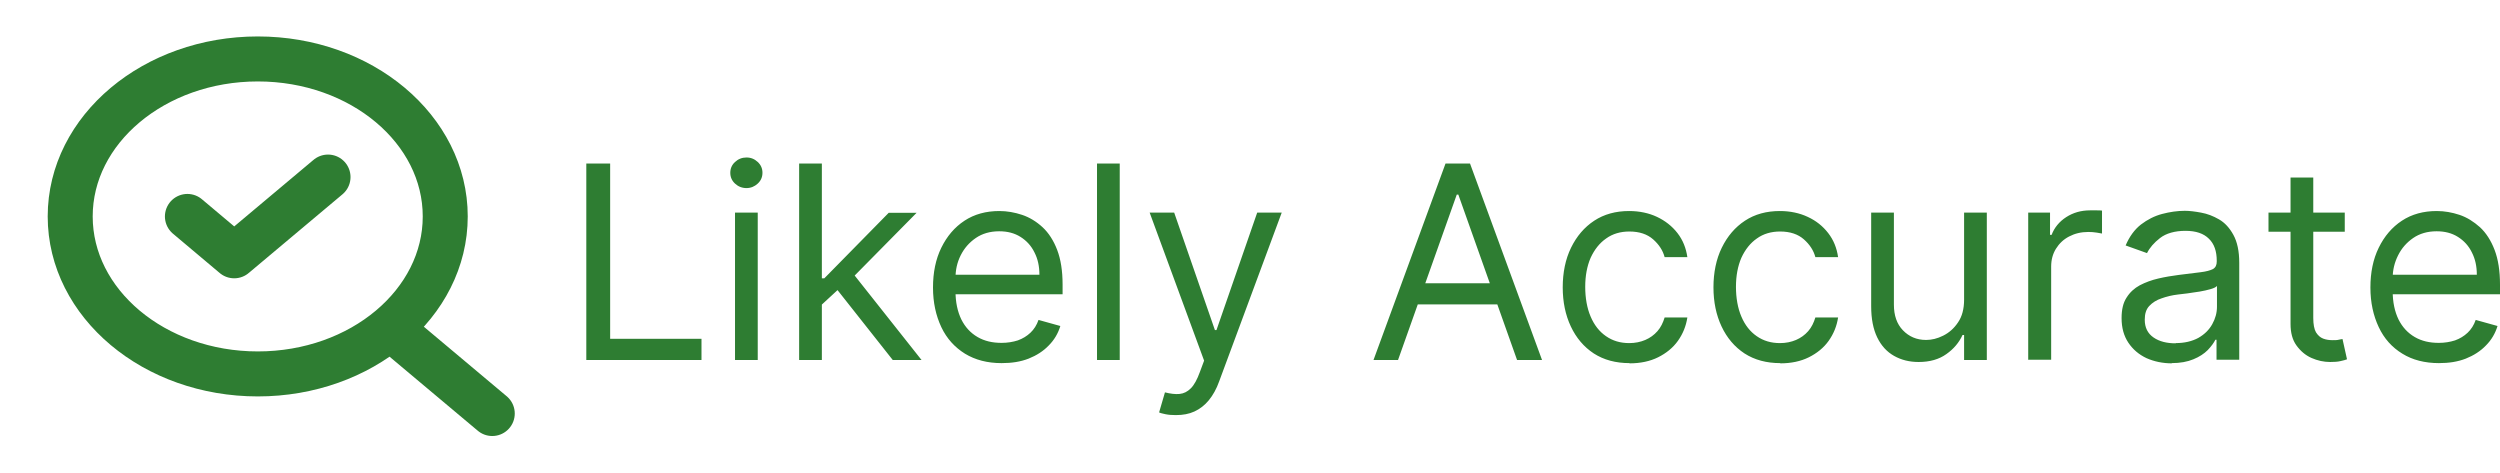
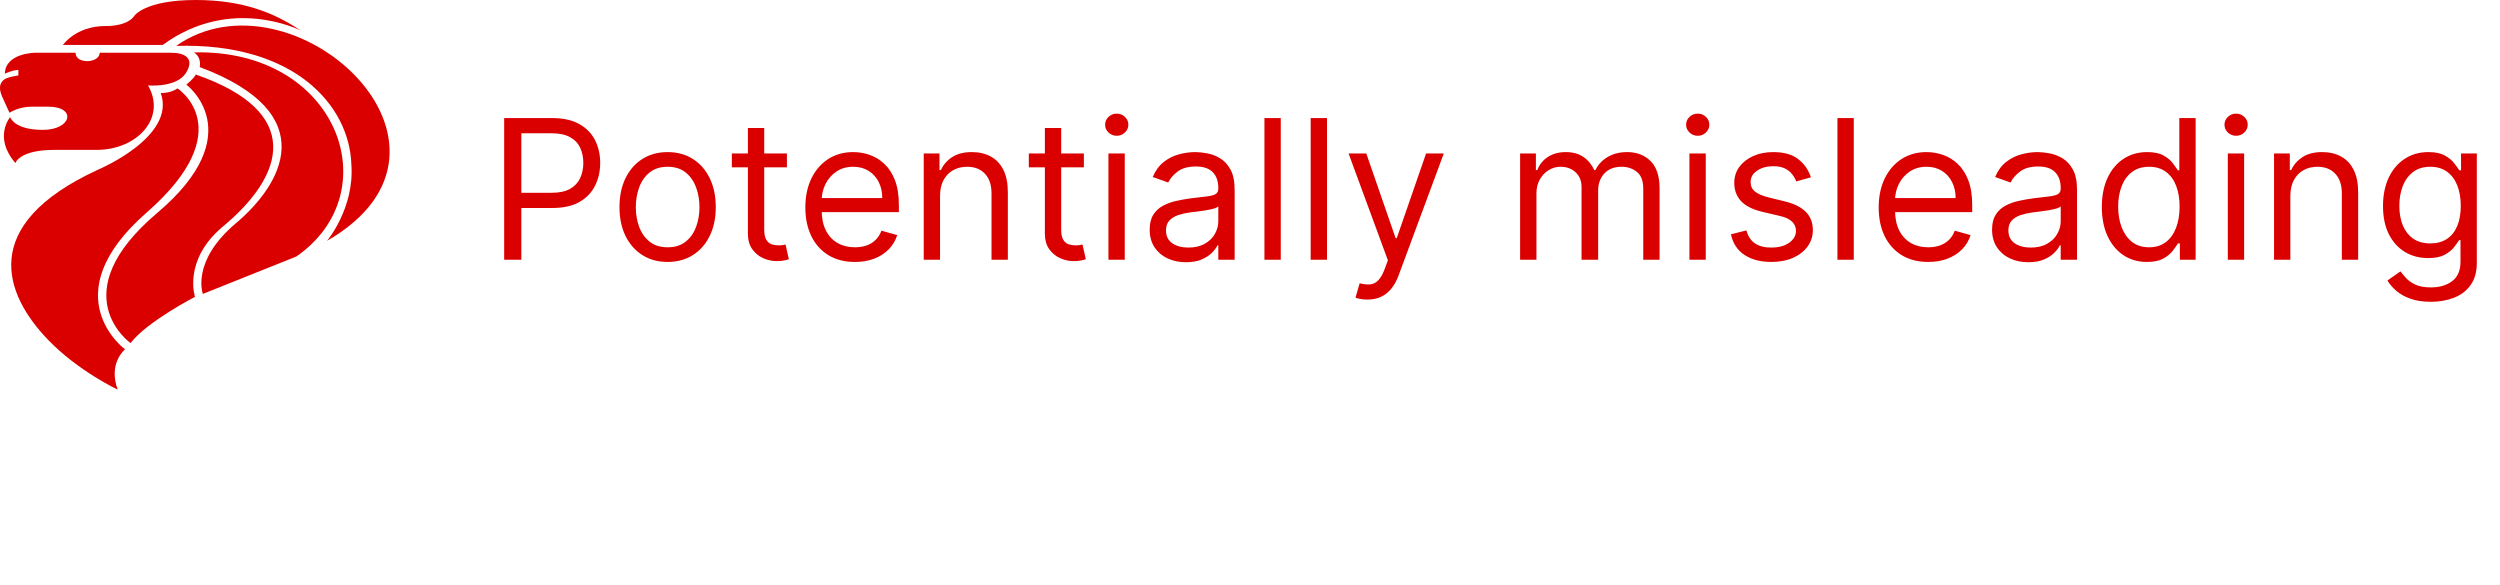
- <svg xmlns="http://www.w3.org/2000/svg" id="Layer_1" data-name="Layer 1" viewBox="0 0 111.12 21">
-   <defs>
-     <style>
-       .cls-1, .cls-2 {
-         fill: none;
-       }
- 
-       .cls-3 {
-         fill: #2e7d32;
-       }
- 
-       .cls-2 {
-         stroke: #2e7d32;
-         stroke-linecap: round;
-         stroke-linejoin: round;
-         stroke-width: 2px;
-       }
-     </style>
-   </defs>
-   <path class="cls-3" d="M26.06,16V7.27h1.06v7.79h4.06v.94h-5.11ZM32.67,16v-6.55h1.01v6.55h-1.01ZM33.18,8.36c-.2,0-.37-.07-.51-.2-.14-.13-.21-.29-.21-.48s.07-.35.21-.48c.14-.13.31-.2.51-.2s.36.07.5.2c.14.13.21.29.21.48s-.07.35-.21.48c-.14.13-.31.2-.5.2ZM36.46,13.61l-.02-1.24h.2l2.86-2.91h1.24l-3.05,3.09h-.09l-1.16,1.07ZM35.52,16V7.27h1.01v8.73h-1.01ZM39.68,16l-2.56-3.24.72-.7,3.12,3.94h-1.28ZM44.52,16.14c-.63,0-1.17-.14-1.63-.42-.45-.28-.81-.67-1.05-1.18-.24-.51-.37-1.09-.37-1.76s.12-1.26.37-1.77c.25-.51.59-.91,1.03-1.2.44-.29.96-.43,1.55-.43.34,0,.68.06,1.01.17.33.11.64.3.91.55.27.25.49.59.65,1.01.16.42.24.93.24,1.54v.43h-5.05v-.87h4.02c0-.37-.07-.7-.22-.99-.14-.29-.35-.52-.62-.69-.27-.17-.58-.25-.95-.25-.4,0-.75.1-1.04.3-.29.2-.51.45-.67.77-.16.32-.23.65-.23,1.01v.58c0,.49.09.91.26,1.26.17.34.41.6.72.78.31.18.66.26,1.07.26.26,0,.5-.04.72-.11.22-.08.4-.19.56-.34.16-.15.28-.34.36-.57l.97.27c-.1.33-.27.62-.52.87-.24.25-.54.44-.89.58-.36.14-.75.2-1.2.2ZM49.77,7.27v8.73h-1.01V7.27h1.01ZM52.26,18.45c-.17,0-.32-.01-.46-.04-.13-.03-.23-.05-.28-.08l.26-.89c.24.06.46.09.65.07.19-.02.35-.1.5-.25.15-.15.28-.39.4-.72l.19-.51-2.42-6.58h1.09l1.81,5.22h.07l1.81-5.22h1.09l-2.78,7.5c-.12.34-.28.62-.46.84-.18.22-.4.39-.64.5-.24.11-.51.16-.82.16ZM62.16,16h-1.11l3.2-8.73h1.09l3.2,8.73h-1.11l-2.61-7.35h-.07l-2.61,7.35ZM62.57,12.59h4.47v.94h-4.47v-.94ZM72.43,16.14c-.61,0-1.14-.14-1.59-.43-.44-.29-.78-.69-1.02-1.2-.24-.51-.36-1.09-.36-1.74s.12-1.25.37-1.76c.25-.51.59-.91,1.03-1.2.44-.29.96-.43,1.55-.43.46,0,.88.09,1.24.26s.67.41.91.72c.24.31.38.66.44,1.07h-1.01c-.08-.3-.25-.56-.51-.79-.26-.23-.61-.35-1.06-.35-.39,0-.74.1-1.03.31-.29.2-.52.49-.69.86-.16.37-.24.8-.24,1.29s.08.95.24,1.32c.16.38.39.67.68.87.3.21.64.31,1.04.31.26,0,.5-.05.71-.14.21-.09.39-.22.54-.39.15-.17.25-.38.32-.61h1.01c-.06.39-.2.73-.42,1.04-.22.31-.52.55-.88.73-.36.18-.79.27-1.27.27ZM79.13,16.14c-.61,0-1.14-.14-1.59-.43-.44-.29-.78-.69-1.02-1.2-.24-.51-.36-1.09-.36-1.74s.12-1.25.37-1.76c.25-.51.59-.91,1.03-1.2.44-.29.96-.43,1.55-.43.46,0,.88.09,1.24.26.37.17.67.41.91.72.24.31.38.66.44,1.07h-1.01c-.08-.3-.25-.56-.51-.79-.26-.23-.61-.35-1.06-.35-.39,0-.74.1-1.03.31-.29.2-.52.49-.69.86-.16.37-.24.8-.24,1.29s.08.95.24,1.32c.16.38.39.67.68.87.3.21.64.31,1.04.31.26,0,.5-.05.71-.14.21-.09.39-.22.54-.39.15-.17.25-.38.32-.61h1.01c-.06.39-.2.73-.42,1.04-.22.31-.52.55-.88.73-.36.18-.79.27-1.27.27ZM87.3,13.32v-3.87h1.01v6.55h-1.01v-1.11h-.07c-.15.33-.39.62-.72.85-.32.23-.73.35-1.23.35-.41,0-.77-.09-1.09-.27-.32-.18-.57-.45-.75-.82-.18-.37-.27-.83-.27-1.39v-4.16h1.01v4.09c0,.48.13.86.4,1.14.27.28.61.43,1.03.43.25,0,.5-.06.76-.19.26-.13.48-.32.66-.59.18-.26.27-.6.27-1.01ZM90.15,16v-6.55h.97v.99h.07c.12-.32.34-.59.65-.79.31-.2.66-.3,1.06-.3.07,0,.17,0,.28,0,.11,0,.19,0,.25.01v1.02s-.11-.02-.23-.04c-.12-.02-.25-.03-.38-.03-.32,0-.6.07-.85.2-.25.13-.44.31-.59.55-.14.23-.21.49-.21.79v4.14h-1.01ZM96.54,16.15c-.41,0-.79-.08-1.13-.23-.34-.16-.61-.39-.81-.69-.2-.3-.3-.66-.3-1.09,0-.38.07-.68.22-.91.15-.24.35-.42.59-.55.25-.13.52-.23.82-.3.3-.07.6-.12.91-.16.4-.05.72-.09.97-.12.25-.03.43-.08.55-.14.12-.07.17-.18.17-.34v-.03c0-.42-.11-.75-.35-.98-.23-.23-.57-.35-1.04-.35s-.86.11-1.13.32c-.27.21-.46.43-.58.67l-.95-.34c.17-.4.4-.71.68-.93.29-.22.6-.38.94-.47.34-.09.68-.14,1.01-.14.21,0,.45.03.72.08.28.05.54.15.8.3.26.15.47.38.64.69.17.31.26.72.26,1.24v4.31h-1.01v-.89h-.05c-.07.14-.18.29-.34.46-.16.16-.37.3-.64.41-.26.11-.59.17-.97.17ZM96.7,15.25c.4,0,.73-.08,1.01-.23.28-.16.48-.36.62-.61.14-.25.21-.51.21-.78v-.92c-.04.05-.14.1-.28.14-.14.04-.31.08-.49.11-.18.03-.37.05-.54.08-.17.02-.31.04-.42.05-.26.03-.51.09-.73.17-.22.07-.41.19-.55.34-.14.15-.2.35-.2.61,0,.35.13.61.39.79.26.18.59.26.99.26ZM104.22,9.45v.85h-3.39v-.85h3.39ZM101.82,7.89h1v6.24c0,.28.04.5.12.64.09.14.19.23.32.28.13.05.27.07.42.07.11,0,.2,0,.27-.02.07-.01.13-.03.17-.03l.2.9c-.07.03-.16.05-.29.08-.12.03-.28.04-.46.04-.28,0-.56-.06-.83-.18-.27-.12-.49-.31-.67-.56-.18-.25-.26-.57-.26-.95v-6.51ZM108.41,16.14c-.63,0-1.18-.14-1.63-.42-.46-.28-.81-.67-1.05-1.18-.24-.51-.37-1.09-.37-1.76s.12-1.26.37-1.77c.25-.51.59-.91,1.03-1.2.44-.29.96-.43,1.55-.43.34,0,.68.06,1.01.17.33.11.63.3.91.55.27.25.49.59.65,1.01.16.42.24.93.24,1.54v.43h-5.05v-.87h4.02c0-.37-.07-.7-.22-.99-.14-.29-.35-.52-.62-.69-.27-.17-.58-.25-.95-.25-.4,0-.75.1-1.04.3-.29.2-.51.45-.67.77-.16.32-.24.65-.24,1.01v.58c0,.49.09.91.26,1.26.17.34.41.6.72.78.31.18.66.26,1.07.26.26,0,.5-.04.72-.11.22-.08.4-.19.56-.34.16-.15.28-.34.36-.57l.97.27c-.1.33-.27.62-.52.87-.24.25-.54.44-.89.58-.36.14-.75.2-1.2.2Z" />
-   <rect class="cls-1" width="25" height="21" />
-   <path class="cls-2" d="M8.33,9.62l2.08,1.75,4.17-3.5M21.88,18.38l-4.48-3.76M19.79,9.62c0,3.87-3.73,7-8.33,7S3.12,13.49,3.12,9.62,6.86,2.62,11.46,2.62s8.33,3.13,8.33,7Z" />
+ <svg xmlns="http://www.w3.org/2000/svg" width="154" height="36" viewBox="0 0 154 36" fill="none">
+   <path d="M0.624 7.218C0.624 7.218 -0.429 8.451 0.951 10.045C0.951 10.045 1.169 9.233 3.347 9.233H5.961C8.429 9.233 10.281 7.278 9.119 5.263C9.119 5.263 10.862 5.414 11.442 4.511C12.023 3.609 11.406 3.248 10.535 3.248H6.142C6.142 3.895 4.654 3.985 4.654 3.248H2.185C2.185 3.248 0.334 3.248 0.297 4.541C0.297 4.541 0.715 4.331 1.132 4.301V4.647C1.132 4.647 0.624 4.722 0.388 4.827C0.152 4.932 -0.193 5.218 0.134 5.955C0.461 6.692 0.588 6.947 0.588 6.947C0.588 6.947 1.114 6.571 1.967 6.571H2.966C4.744 6.571 4.418 8 2.639 8C0.86 8 0.624 7.218 0.624 7.218Z" fill="#DB0000" />
+   <path d="M9.9 5.729C9.9 5.729 10.498 5.759 10.934 5.444C10.934 5.444 14.873 7.985 9.028 13.098C3.183 18.21 7.703 21.519 7.703 21.519C7.703 21.519 6.65 22.361 7.249 24C7.249 24 4.818 22.862 2.96 20.932C0.272 18.142 -1.37 13.871 6.009 10.466C6.009 10.466 10.88 8.436 9.9 5.729Z" fill="#DB0000" />
+   <path d="M3.88 2.767C3.88 2.767 4.666 1.604 6.494 1.604C7.933 1.604 8.26 0.992 8.26 0.992C8.26 0.992 8.89 0 12.06 0C14.965 0 16.924 0.802 18.51 1.875C18.51 1.875 14.239 -0.321 10.027 2.767H3.88Z" fill="#DB0000" />
+   <path d="M21.644 10.125C21.523 6.496 18.135 2.606 10.849 2.827C17.965 -2.165 30.308 8.982 20.143 14.837C20.143 14.837 21.843 12.829 21.644 10.126V10.125Z" fill="#DB0000" />
+   <path d="M11.939 3.228C20.821 3.008 23.992 11.83 18.256 15.8L12.496 18.105C12.496 18.105 11.746 16.101 14.529 13.755C17.312 11.409 19.998 7.018 12.302 4.131C12.302 4.131 12.447 3.529 11.939 3.228Z" fill="#DB0000" />
+   <path d="M11.479 5.213C11.479 5.213 11.914 4.872 12.06 4.592C18.667 6.878 17.626 10.747 13.681 13.995C11.261 16.06 12.011 18.286 12.011 18.286C12.011 18.286 9.058 19.809 8.041 21.133C8.041 21.133 3.769 18.118 9.688 13.113C15.496 8.2 11.479 5.213 11.479 5.213Z" fill="#DB0000" />
+   <path d="M31.057 16V7.273H34.006C34.69 7.273 35.25 7.396 35.685 7.643C36.122 7.888 36.446 8.219 36.656 8.636C36.867 9.054 36.972 9.52 36.972 10.034C36.972 10.548 36.867 11.016 36.656 11.436C36.449 11.857 36.128 12.192 35.693 12.442C35.258 12.689 34.702 12.812 34.023 12.812H31.909V11.875H33.989C34.457 11.875 34.834 11.794 35.118 11.632C35.402 11.47 35.608 11.251 35.736 10.976C35.867 10.697 35.932 10.383 35.932 10.034C35.932 9.685 35.867 9.372 35.736 9.097C35.608 8.821 35.401 8.605 35.114 8.449C34.827 8.29 34.446 8.21 33.972 8.21H32.114V16H31.057ZM41.126 16.136C40.535 16.136 40.017 15.996 39.571 15.714C39.128 15.433 38.781 15.04 38.531 14.534C38.284 14.028 38.16 13.438 38.16 12.761C38.16 12.079 38.284 11.484 38.531 10.976C38.781 10.467 39.128 10.072 39.571 9.791C40.017 9.51 40.535 9.369 41.126 9.369C41.717 9.369 42.234 9.51 42.678 9.791C43.124 10.072 43.47 10.467 43.717 10.976C43.967 11.484 44.092 12.079 44.092 12.761C44.092 13.438 43.967 14.028 43.717 14.534C43.47 15.04 43.124 15.433 42.678 15.714C42.234 15.996 41.717 16.136 41.126 16.136ZM41.126 15.233C41.575 15.233 41.945 15.118 42.234 14.888C42.524 14.658 42.739 14.355 42.878 13.98C43.017 13.605 43.087 13.199 43.087 12.761C43.087 12.324 43.017 11.916 42.878 11.538C42.739 11.161 42.524 10.855 42.234 10.622C41.945 10.389 41.575 10.273 41.126 10.273C40.678 10.273 40.308 10.389 40.019 10.622C39.729 10.855 39.514 11.161 39.375 11.538C39.236 11.916 39.166 12.324 39.166 12.761C39.166 13.199 39.236 13.605 39.375 13.98C39.514 14.355 39.729 14.658 40.019 14.888C40.308 15.118 40.678 15.233 41.126 15.233ZM48.474 9.455V10.307H45.082V9.455H48.474ZM46.071 7.886H47.076V14.125C47.076 14.409 47.117 14.622 47.2 14.764C47.285 14.903 47.393 14.997 47.524 15.046C47.657 15.091 47.798 15.114 47.946 15.114C48.056 15.114 48.147 15.108 48.218 15.097C48.289 15.082 48.346 15.071 48.389 15.062L48.593 15.966C48.525 15.992 48.43 16.017 48.308 16.043C48.186 16.071 48.031 16.085 47.843 16.085C47.559 16.085 47.281 16.024 47.008 15.902C46.738 15.78 46.514 15.594 46.335 15.344C46.159 15.094 46.071 14.778 46.071 14.398V7.886ZM52.661 16.136C52.03 16.136 51.486 15.997 51.029 15.719C50.574 15.438 50.223 15.046 49.976 14.543C49.732 14.037 49.61 13.449 49.61 12.778C49.61 12.108 49.732 11.517 49.976 11.006C50.223 10.492 50.567 10.091 51.008 9.804C51.451 9.514 51.968 9.369 52.559 9.369C52.9 9.369 53.236 9.426 53.569 9.54C53.901 9.653 54.203 9.838 54.476 10.094C54.749 10.347 54.966 10.682 55.128 11.099C55.29 11.517 55.371 12.031 55.371 12.642V13.068H50.326V12.199H54.348C54.348 11.829 54.275 11.5 54.127 11.21C53.982 10.921 53.775 10.692 53.505 10.524C53.238 10.357 52.922 10.273 52.559 10.273C52.158 10.273 51.811 10.372 51.519 10.571C51.229 10.767 51.006 11.023 50.85 11.338C50.694 11.653 50.615 11.992 50.615 12.352V12.932C50.615 13.426 50.701 13.845 50.871 14.189C51.044 14.53 51.284 14.79 51.591 14.969C51.898 15.145 52.255 15.233 52.661 15.233C52.925 15.233 53.164 15.196 53.377 15.122C53.593 15.046 53.779 14.932 53.935 14.781C54.091 14.628 54.212 14.438 54.297 14.21L55.269 14.483C55.166 14.812 54.995 15.102 54.753 15.352C54.512 15.599 54.213 15.793 53.858 15.932C53.503 16.068 53.104 16.136 52.661 16.136ZM57.907 12.062V16H56.901V9.455H57.873V10.477H57.958C58.111 10.145 58.344 9.878 58.657 9.676C58.969 9.472 59.373 9.369 59.867 9.369C60.31 9.369 60.698 9.46 61.03 9.642C61.363 9.821 61.621 10.094 61.806 10.46C61.99 10.824 62.083 11.284 62.083 11.841V16H61.077V11.909C61.077 11.395 60.944 10.994 60.676 10.707C60.409 10.418 60.043 10.273 59.577 10.273C59.256 10.273 58.969 10.342 58.716 10.482C58.466 10.621 58.269 10.824 58.124 11.091C57.979 11.358 57.907 11.682 57.907 12.062ZM66.767 9.455V10.307H63.375V9.455H66.767ZM64.364 7.886H65.369V14.125C65.369 14.409 65.41 14.622 65.493 14.764C65.578 14.903 65.686 14.997 65.817 15.046C65.95 15.091 66.091 15.114 66.239 15.114C66.349 15.114 66.44 15.108 66.511 15.097C66.582 15.082 66.639 15.071 66.682 15.062L66.886 15.966C66.818 15.992 66.723 16.017 66.601 16.043C66.479 16.071 66.324 16.085 66.136 16.085C65.852 16.085 65.574 16.024 65.301 15.902C65.031 15.78 64.807 15.594 64.628 15.344C64.452 15.094 64.364 14.778 64.364 14.398V7.886ZM68.28 16V9.455H69.285V16H68.28ZM68.791 8.364C68.595 8.364 68.426 8.297 68.284 8.163C68.145 8.03 68.075 7.869 68.075 7.682C68.075 7.494 68.145 7.334 68.284 7.2C68.426 7.067 68.595 7 68.791 7C68.987 7 69.155 7.067 69.294 7.2C69.436 7.334 69.507 7.494 69.507 7.682C69.507 7.869 69.436 8.03 69.294 8.163C69.155 8.297 68.987 8.364 68.791 8.364ZM73.054 16.153C72.639 16.153 72.262 16.075 71.924 15.919C71.586 15.76 71.318 15.531 71.119 15.233C70.92 14.932 70.821 14.568 70.821 14.142C70.821 13.767 70.894 13.463 71.042 13.23C71.19 12.994 71.387 12.81 71.635 12.676C71.882 12.543 72.154 12.443 72.453 12.378C72.754 12.31 73.056 12.256 73.36 12.216C73.758 12.165 74.081 12.126 74.328 12.101C74.578 12.072 74.76 12.026 74.873 11.96C74.99 11.895 75.048 11.781 75.048 11.619V11.585C75.048 11.165 74.933 10.838 74.703 10.605C74.475 10.372 74.13 10.256 73.667 10.256C73.187 10.256 72.811 10.361 72.538 10.571C72.265 10.781 72.073 11.006 71.963 11.244L71.008 10.903C71.179 10.506 71.406 10.196 71.69 9.974C71.977 9.75 72.289 9.594 72.627 9.506C72.968 9.415 73.304 9.369 73.633 9.369C73.843 9.369 74.085 9.395 74.358 9.446C74.633 9.494 74.899 9.595 75.154 9.749C75.413 9.902 75.627 10.133 75.798 10.443C75.968 10.753 76.054 11.168 76.054 11.688V16H75.048V15.114H74.997C74.929 15.256 74.815 15.408 74.656 15.57C74.497 15.732 74.285 15.869 74.021 15.983C73.757 16.097 73.434 16.153 73.054 16.153ZM73.207 15.25C73.605 15.25 73.94 15.172 74.213 15.016C74.488 14.859 74.696 14.658 74.835 14.411C74.977 14.163 75.048 13.903 75.048 13.631V12.71C75.005 12.761 74.912 12.808 74.767 12.851C74.625 12.891 74.46 12.926 74.272 12.957C74.088 12.986 73.907 13.011 73.731 13.034C73.558 13.054 73.417 13.071 73.309 13.085C73.048 13.119 72.804 13.175 72.576 13.251C72.352 13.325 72.17 13.438 72.031 13.588C71.894 13.736 71.826 13.938 71.826 14.193C71.826 14.543 71.956 14.807 72.214 14.986C72.475 15.162 72.806 15.25 73.207 15.25ZM78.895 7.273V16H77.889V7.273H78.895ZM81.743 7.273V16H80.737V7.273H81.743ZM84.232 18.454C84.062 18.454 83.91 18.44 83.776 18.412C83.643 18.386 83.55 18.361 83.499 18.335L83.755 17.449C83.999 17.511 84.215 17.534 84.403 17.517C84.59 17.5 84.756 17.416 84.901 17.266C85.049 17.118 85.184 16.878 85.306 16.546L85.494 16.034L83.073 9.455H84.164L85.971 14.671H86.039L87.846 9.455H88.937L86.158 16.954C86.033 17.293 85.879 17.572 85.694 17.794C85.509 18.018 85.295 18.185 85.05 18.293C84.809 18.401 84.536 18.454 84.232 18.454ZM93.639 16V9.455H94.611V10.477H94.696C94.832 10.128 95.053 9.857 95.356 9.663C95.66 9.467 96.026 9.369 96.452 9.369C96.883 9.369 97.243 9.467 97.53 9.663C97.82 9.857 98.046 10.128 98.207 10.477H98.276C98.443 10.139 98.695 9.871 99.03 9.672C99.365 9.47 99.767 9.369 100.236 9.369C100.821 9.369 101.3 9.553 101.672 9.919C102.044 10.283 102.23 10.849 102.23 11.619V16H101.224V11.619C101.224 11.136 101.092 10.791 100.828 10.584C100.564 10.376 100.253 10.273 99.895 10.273C99.435 10.273 99.078 10.412 98.825 10.69C98.572 10.966 98.446 11.315 98.446 11.739V16H97.423V11.517C97.423 11.145 97.303 10.845 97.061 10.618C96.82 10.388 96.508 10.273 96.128 10.273C95.867 10.273 95.622 10.342 95.395 10.482C95.171 10.621 94.989 10.814 94.849 11.061C94.713 11.305 94.645 11.588 94.645 11.909V16H93.639ZM104.069 16V9.455H105.075V16H104.069ZM104.58 8.364C104.384 8.364 104.215 8.297 104.073 8.163C103.934 8.03 103.864 7.869 103.864 7.682C103.864 7.494 103.934 7.334 104.073 7.2C104.215 7.067 104.384 7 104.58 7C104.776 7 104.944 7.067 105.083 7.2C105.225 7.334 105.296 7.494 105.296 7.682C105.296 7.869 105.225 8.03 105.083 8.163C104.944 8.297 104.776 8.364 104.58 8.364ZM111.553 10.921L110.65 11.176C110.593 11.026 110.509 10.879 110.398 10.737C110.29 10.592 110.142 10.473 109.955 10.379C109.767 10.286 109.527 10.239 109.235 10.239C108.834 10.239 108.5 10.331 108.233 10.516C107.969 10.697 107.837 10.929 107.837 11.21C107.837 11.46 107.928 11.658 108.11 11.803C108.292 11.947 108.576 12.068 108.962 12.165L109.934 12.403C110.519 12.546 110.955 12.763 111.242 13.055C111.529 13.345 111.672 13.719 111.672 14.176C111.672 14.551 111.564 14.886 111.348 15.182C111.135 15.477 110.837 15.71 110.453 15.881C110.07 16.051 109.624 16.136 109.115 16.136C108.448 16.136 107.895 15.992 107.458 15.702C107.02 15.412 106.743 14.989 106.627 14.432L107.581 14.193C107.672 14.546 107.844 14.81 108.097 14.986C108.353 15.162 108.686 15.25 109.098 15.25C109.567 15.25 109.939 15.151 110.215 14.952C110.493 14.75 110.632 14.508 110.632 14.227C110.632 14 110.553 13.81 110.394 13.656C110.235 13.5 109.99 13.383 109.661 13.307L108.57 13.051C107.971 12.909 107.53 12.689 107.249 12.391C106.971 12.089 106.831 11.713 106.831 11.261C106.831 10.892 106.935 10.565 107.142 10.281C107.353 9.997 107.638 9.774 107.999 9.612C108.363 9.45 108.775 9.369 109.235 9.369C109.882 9.369 110.391 9.511 110.76 9.795C111.132 10.079 111.397 10.454 111.553 10.921ZM114.192 7.273V16H113.186V7.273H114.192ZM118.778 16.136C118.147 16.136 117.603 15.997 117.146 15.719C116.691 15.438 116.341 15.046 116.093 14.543C115.849 14.037 115.727 13.449 115.727 12.778C115.727 12.108 115.849 11.517 116.093 11.006C116.341 10.492 116.684 10.091 117.125 9.804C117.568 9.514 118.085 9.369 118.676 9.369C119.017 9.369 119.353 9.426 119.686 9.54C120.018 9.653 120.321 9.838 120.593 10.094C120.866 10.347 121.083 10.682 121.245 11.099C121.407 11.517 121.488 12.031 121.488 12.642V13.068H116.443V12.199H120.466C120.466 11.829 120.392 11.5 120.244 11.21C120.099 10.921 119.892 10.692 119.622 10.524C119.355 10.357 119.039 10.273 118.676 10.273C118.275 10.273 117.929 10.372 117.636 10.571C117.346 10.767 117.123 11.023 116.967 11.338C116.811 11.653 116.733 11.992 116.733 12.352V12.932C116.733 13.426 116.818 13.845 116.988 14.189C117.162 14.53 117.402 14.79 117.708 14.969C118.015 15.145 118.372 15.233 118.778 15.233C119.042 15.233 119.281 15.196 119.494 15.122C119.71 15.046 119.896 14.932 120.052 14.781C120.208 14.628 120.329 14.438 120.414 14.21L121.386 14.483C121.284 14.812 121.112 15.102 120.87 15.352C120.629 15.599 120.331 15.793 119.975 15.932C119.62 16.068 119.221 16.136 118.778 16.136ZM124.944 16.153C124.529 16.153 124.153 16.075 123.815 15.919C123.477 15.76 123.208 15.531 123.01 15.233C122.811 14.932 122.711 14.568 122.711 14.142C122.711 13.767 122.785 13.463 122.933 13.23C123.081 12.994 123.278 12.81 123.525 12.676C123.772 12.543 124.045 12.443 124.343 12.378C124.645 12.31 124.947 12.256 125.251 12.216C125.649 12.165 125.971 12.126 126.218 12.101C126.468 12.072 126.65 12.026 126.764 11.96C126.88 11.895 126.939 11.781 126.939 11.619V11.585C126.939 11.165 126.824 10.838 126.593 10.605C126.366 10.372 126.021 10.256 125.558 10.256C125.078 10.256 124.701 10.361 124.429 10.571C124.156 10.781 123.964 11.006 123.853 11.244L122.899 10.903C123.069 10.506 123.297 10.196 123.581 9.974C123.868 9.75 124.18 9.594 124.518 9.506C124.859 9.415 125.194 9.369 125.524 9.369C125.734 9.369 125.975 9.395 126.248 9.446C126.524 9.494 126.789 9.595 127.045 9.749C127.304 9.902 127.518 10.133 127.689 10.443C127.859 10.753 127.944 11.168 127.944 11.688V16H126.939V15.114H126.887C126.819 15.256 126.706 15.408 126.547 15.57C126.387 15.732 126.176 15.869 125.912 15.983C125.647 16.097 125.325 16.153 124.944 16.153ZM125.098 15.25C125.495 15.25 125.831 15.172 126.103 15.016C126.379 14.859 126.586 14.658 126.725 14.411C126.868 14.163 126.939 13.903 126.939 13.631V12.71C126.896 12.761 126.802 12.808 126.657 12.851C126.515 12.891 126.35 12.926 126.163 12.957C125.978 12.986 125.798 13.011 125.622 13.034C125.449 13.054 125.308 13.071 125.2 13.085C124.939 13.119 124.694 13.175 124.467 13.251C124.243 13.325 124.061 13.438 123.922 13.588C123.785 13.736 123.717 13.938 123.717 14.193C123.717 14.543 123.846 14.807 124.105 14.986C124.366 15.162 124.697 15.25 125.098 15.25ZM132.251 16.136C131.706 16.136 131.224 15.999 130.807 15.723C130.389 15.445 130.063 15.053 129.827 14.547C129.591 14.038 129.473 13.438 129.473 12.744C129.473 12.057 129.591 11.46 129.827 10.954C130.063 10.449 130.391 10.058 130.811 9.783C131.232 9.507 131.717 9.369 132.268 9.369C132.695 9.369 133.031 9.44 133.278 9.582C133.528 9.722 133.719 9.881 133.849 10.06C133.983 10.236 134.087 10.381 134.161 10.494H134.246V7.273H135.251V16H134.28V14.994H134.161C134.087 15.114 133.982 15.264 133.845 15.446C133.709 15.625 133.514 15.786 133.261 15.928C133.009 16.067 132.672 16.136 132.251 16.136ZM132.388 15.233C132.791 15.233 133.132 15.128 133.411 14.918C133.689 14.704 133.901 14.411 134.045 14.036C134.19 13.658 134.263 13.222 134.263 12.727C134.263 12.239 134.192 11.811 134.05 11.445C133.908 11.075 133.697 10.788 133.419 10.584C133.141 10.376 132.797 10.273 132.388 10.273C131.962 10.273 131.607 10.382 131.322 10.601C131.041 10.817 130.83 11.111 130.688 11.483C130.548 11.852 130.479 12.267 130.479 12.727C130.479 13.193 130.55 13.617 130.692 13.997C130.837 14.375 131.05 14.676 131.331 14.901C131.615 15.122 131.967 15.233 132.388 15.233ZM137.233 16V9.455H138.239V16H137.233ZM137.744 8.364C137.548 8.364 137.379 8.297 137.237 8.163C137.098 8.03 137.028 7.869 137.028 7.682C137.028 7.494 137.098 7.334 137.237 7.2C137.379 7.067 137.548 7 137.744 7C137.94 7 138.108 7.067 138.247 7.2C138.389 7.334 138.46 7.494 138.46 7.682C138.46 7.869 138.389 8.03 138.247 8.163C138.108 8.297 137.94 8.364 137.744 8.364ZM141.086 12.062V16H140.081V9.455H141.052V10.477H141.137C141.291 10.145 141.524 9.878 141.836 9.676C142.149 9.472 142.552 9.369 143.047 9.369C143.49 9.369 143.877 9.46 144.21 9.642C144.542 9.821 144.801 10.094 144.985 10.46C145.17 10.824 145.262 11.284 145.262 11.841V16H144.257V11.909C144.257 11.395 144.123 10.994 143.856 10.707C143.589 10.418 143.223 10.273 142.757 10.273C142.436 10.273 142.149 10.342 141.896 10.482C141.646 10.621 141.449 10.824 141.304 11.091C141.159 11.358 141.086 11.682 141.086 12.062ZM149.742 18.591C149.256 18.591 148.839 18.528 148.489 18.403C148.14 18.281 147.849 18.119 147.616 17.918C147.386 17.719 147.202 17.506 147.066 17.278L147.867 16.716C147.958 16.835 148.073 16.972 148.212 17.125C148.352 17.281 148.542 17.416 148.783 17.53C149.028 17.646 149.347 17.704 149.742 17.704C150.271 17.704 150.707 17.577 151.05 17.321C151.394 17.065 151.566 16.665 151.566 16.119V14.79H151.481C151.407 14.909 151.302 15.057 151.165 15.233C151.032 15.406 150.839 15.561 150.586 15.697C150.336 15.831 149.998 15.898 149.572 15.898C149.043 15.898 148.569 15.773 148.148 15.523C147.731 15.273 147.4 14.909 147.156 14.432C146.914 13.954 146.793 13.375 146.793 12.693C146.793 12.023 146.911 11.439 147.147 10.942C147.383 10.442 147.711 10.055 148.131 9.783C148.552 9.507 149.038 9.369 149.589 9.369C150.015 9.369 150.353 9.44 150.603 9.582C150.856 9.722 151.049 9.881 151.183 10.06C151.319 10.236 151.424 10.381 151.498 10.494H151.6V9.455H152.572V16.188C152.572 16.75 152.444 17.207 152.188 17.56C151.935 17.915 151.594 18.175 151.165 18.34C150.739 18.507 150.265 18.591 149.742 18.591ZM149.708 14.994C150.112 14.994 150.452 14.902 150.731 14.717C151.009 14.533 151.221 14.267 151.366 13.921C151.511 13.574 151.583 13.159 151.583 12.676C151.583 12.204 151.512 11.788 151.37 11.428C151.228 11.067 151.018 10.784 150.739 10.579C150.461 10.375 150.117 10.273 149.708 10.273C149.282 10.273 148.927 10.381 148.643 10.597C148.362 10.812 148.15 11.102 148.008 11.466C147.869 11.829 147.799 12.233 147.799 12.676C147.799 13.131 147.87 13.533 148.012 13.882C148.157 14.229 148.37 14.501 148.651 14.7C148.935 14.896 149.288 14.994 149.708 14.994Z" fill="#DB0000" />
</svg>
